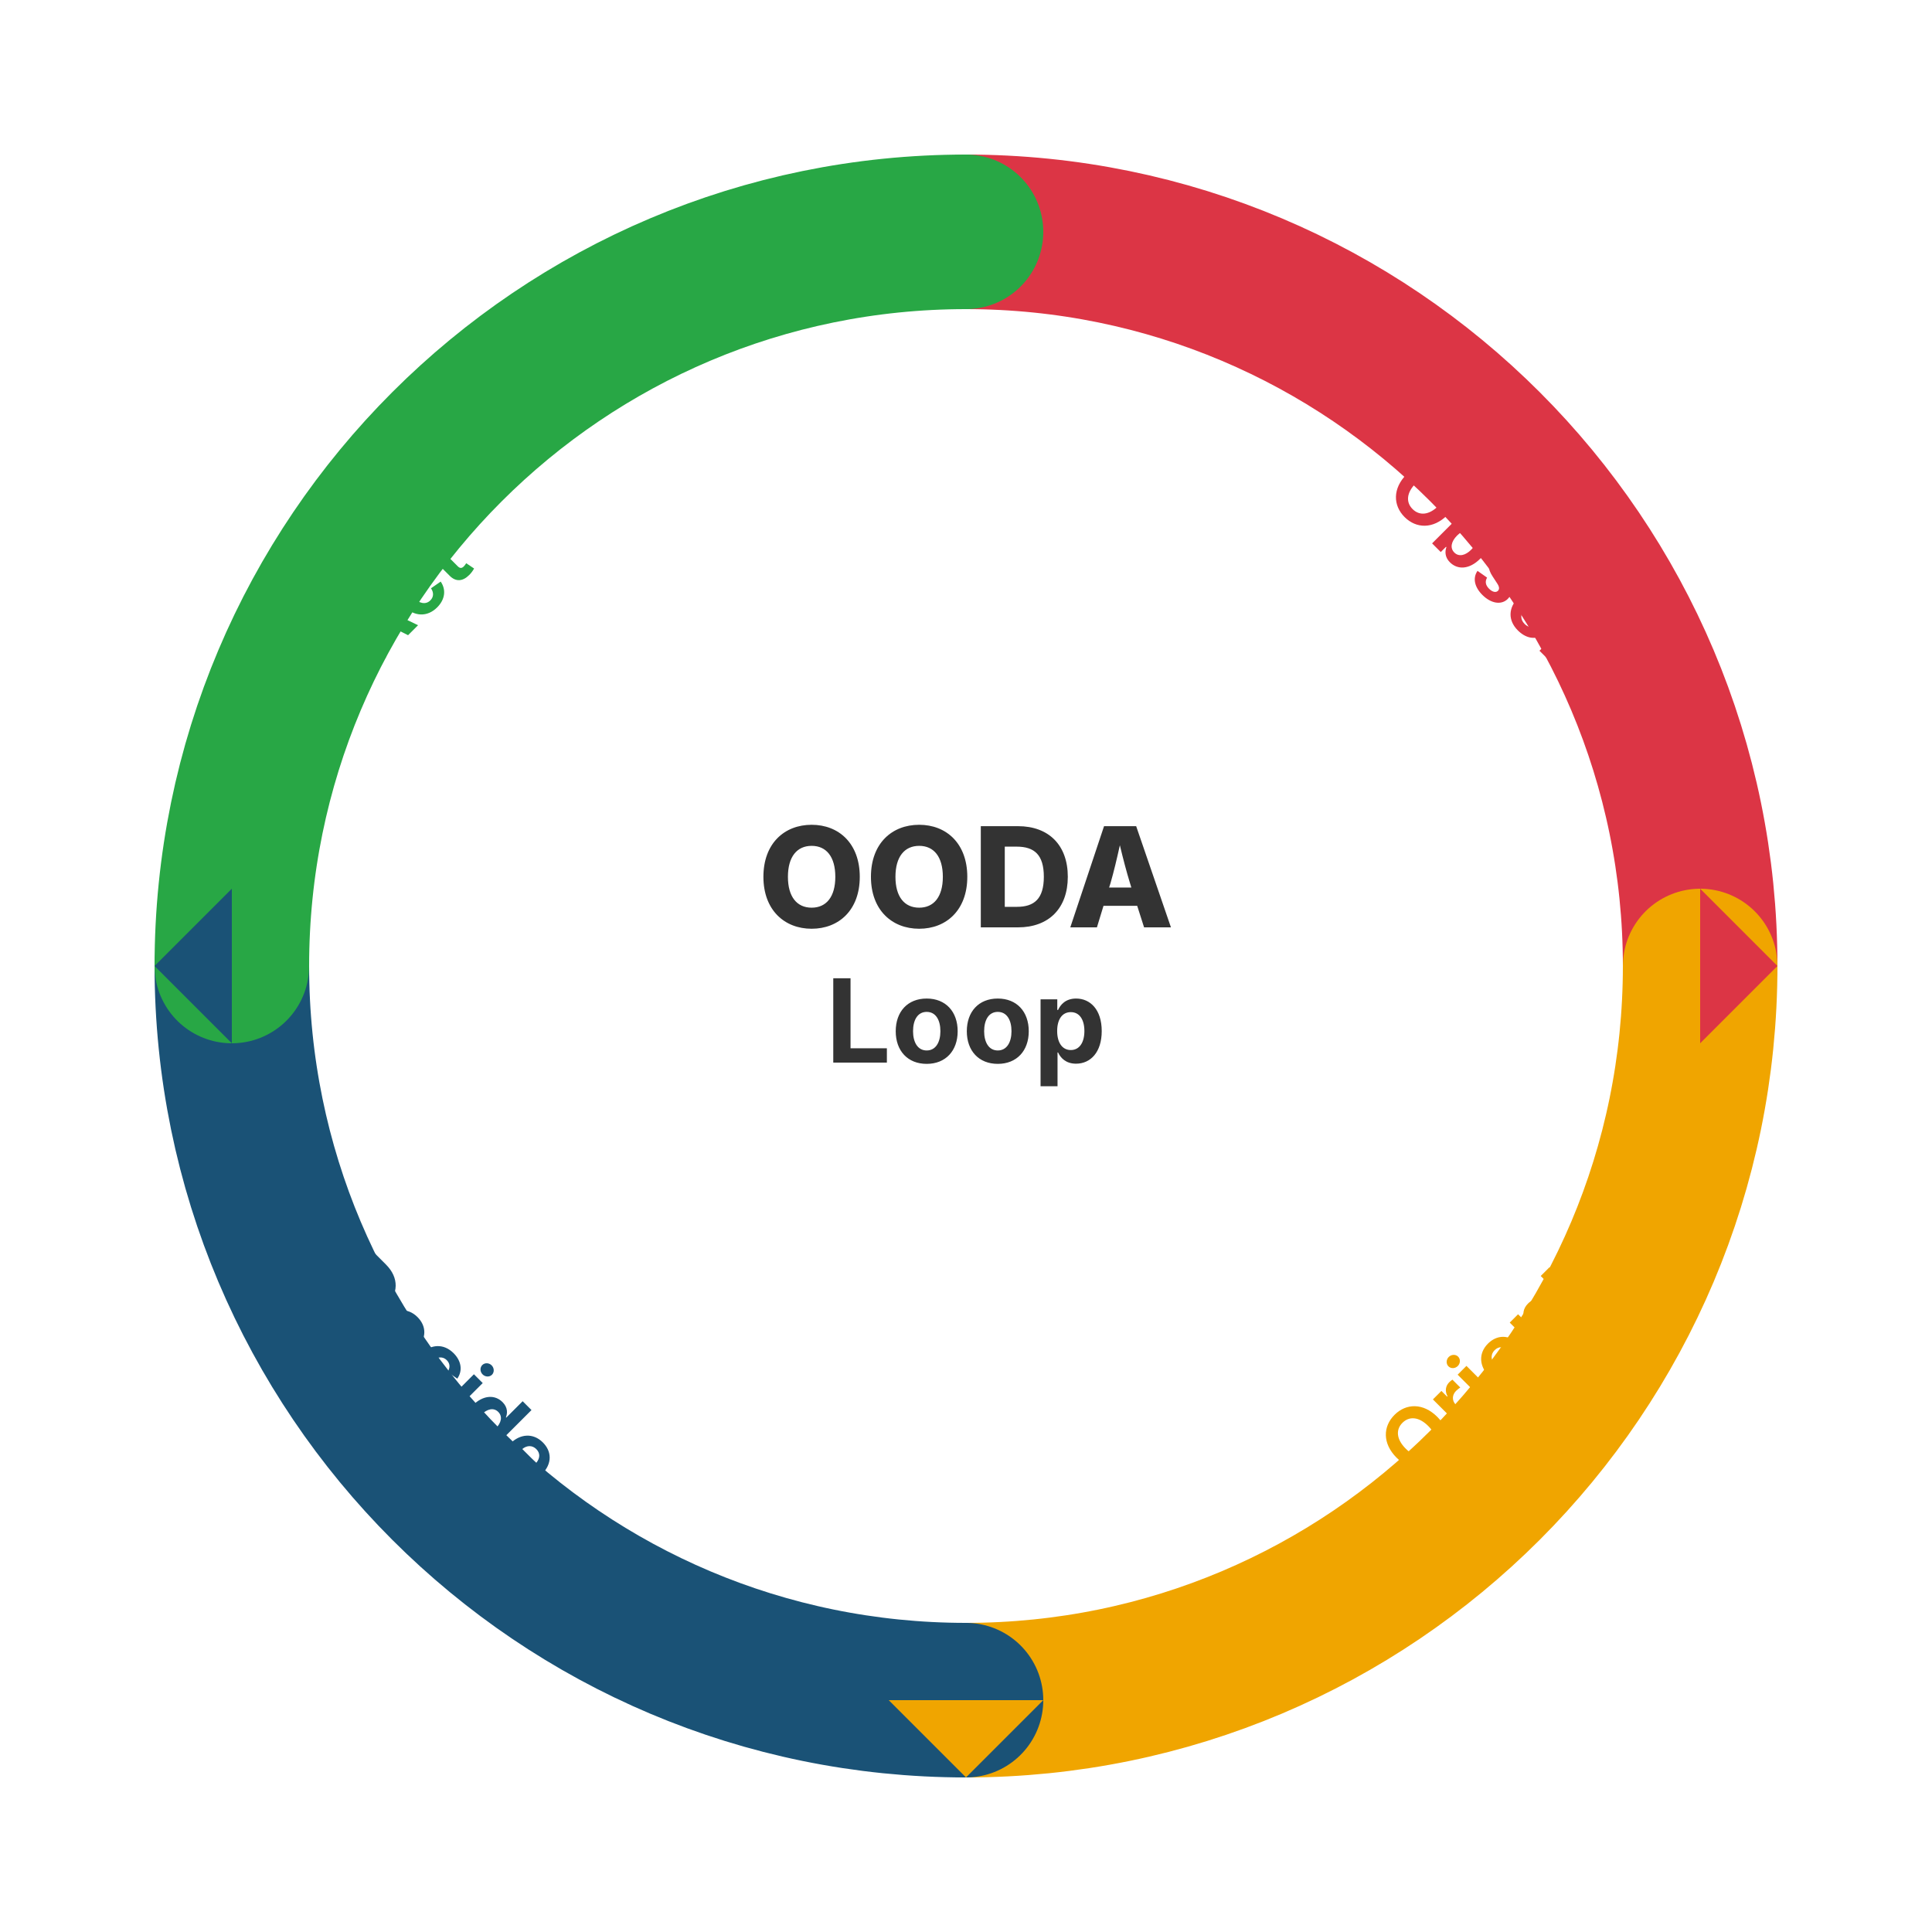
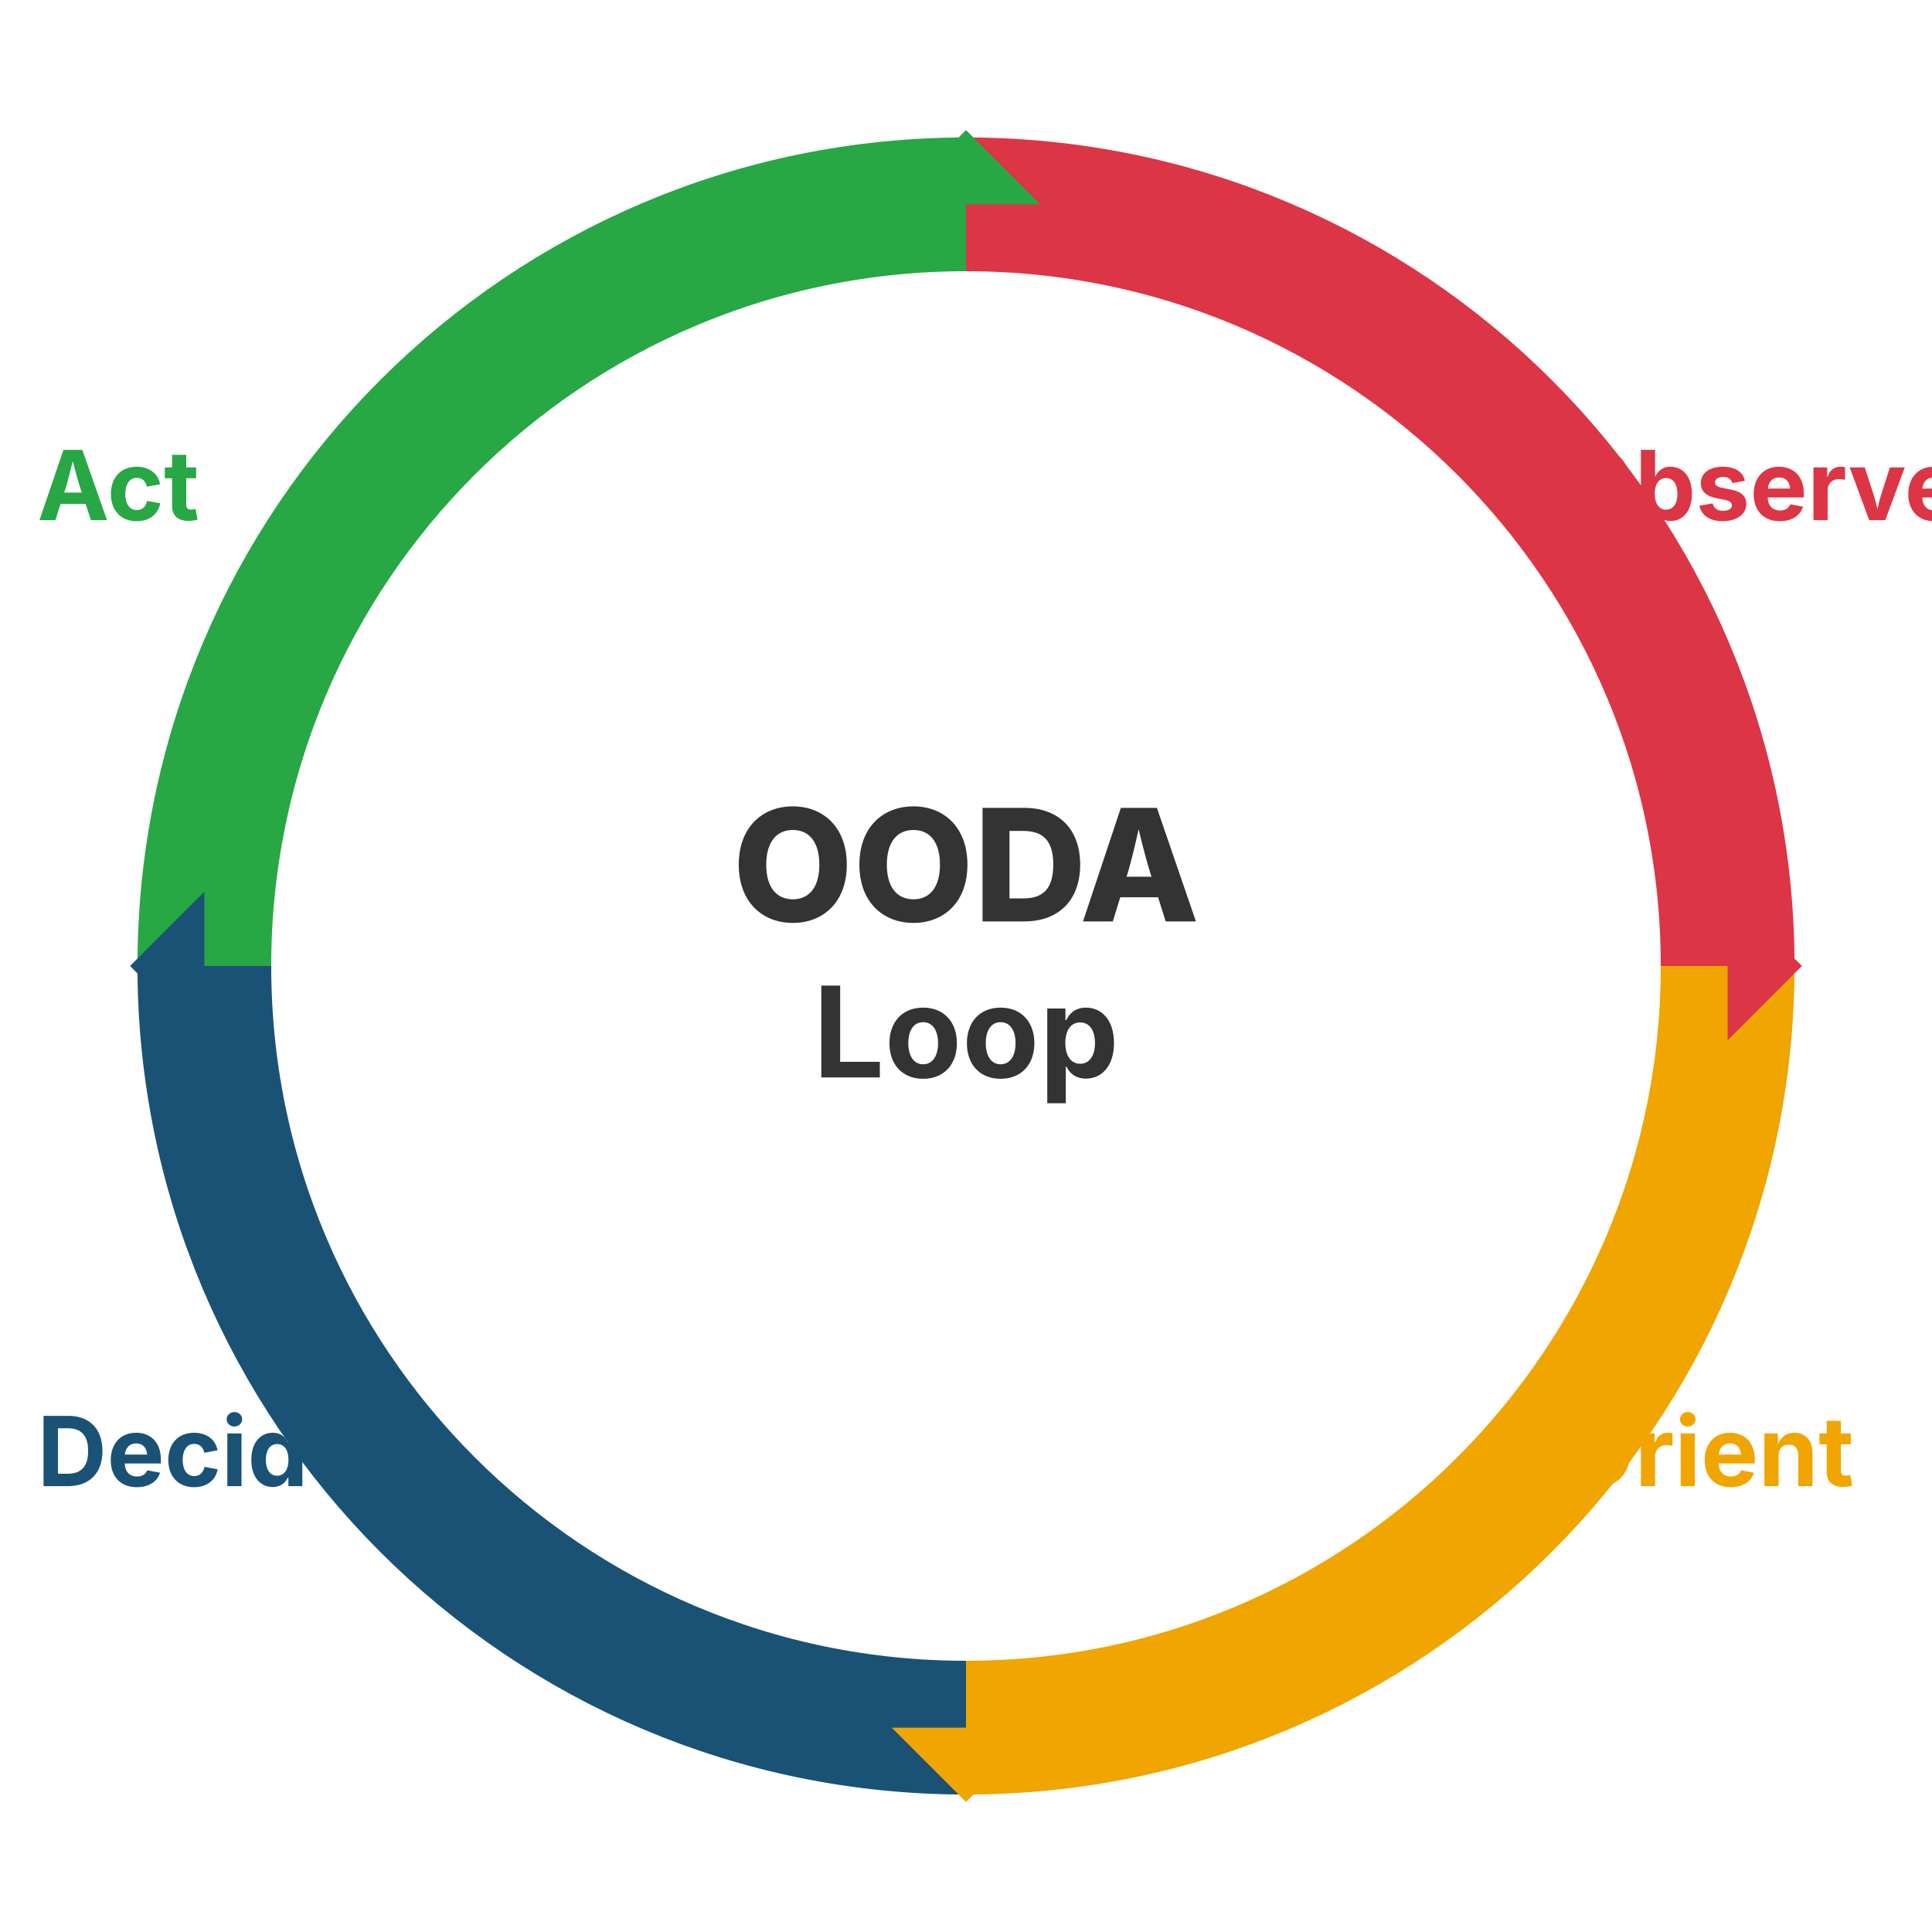
- <svg xmlns="http://www.w3.org/2000/svg" viewBox="0 0 500 500" font-family="system-ui, -apple-system, sans-serif">
-   <path d="M 250 60 A 190 190 0 0 1 440 250" fill="none" stroke="#dc3545" stroke-width="40" stroke-linecap="round" />
-   <path d="M 440 250 A 190 190 0 0 1 250 440" fill="none" stroke="#f0a500" stroke-width="40" stroke-linecap="round" />
-   <path d="M 250 440 A 190 190 0 0 1 60 250" fill="none" stroke="#1a5276" stroke-width="40" stroke-linecap="round" />
-   <path d="M 60 250 A 190 190 0 0 1 250 60" fill="none" stroke="#28a745" stroke-width="40" stroke-linecap="round" />
-   <polygon points="440,230 460,250 440,270" fill="#dc3545" />
-   <polygon points="270,440 250,460 230,440" fill="#f0a500" />
-   <polygon points="60,270 40,250 60,230" fill="#1a5276" />
-   <polygon points="230,60 250,40 270,60" fill="#28a745" />
-   <text x="390" y="160" text-anchor="middle" font-size="22" font-weight="700" fill="#dc3545" transform="rotate(45, 390, 160)">Observe</text>
-   <text x="390" y="360" text-anchor="middle" font-size="22" font-weight="700" fill="#f0a500" transform="rotate(-45, 390, 360)">Orient</text>
-   <text x="110" y="360" text-anchor="middle" font-size="22" font-weight="700" fill="#1a5276" transform="rotate(45, 110, 360)">Decide</text>
-   <text x="110" y="160" text-anchor="middle" font-size="22" font-weight="700" fill="#28a745" transform="rotate(-45, 110, 160)">Act</text>
-   <text x="250" y="240" text-anchor="middle" font-size="36" font-weight="800" fill="#333">OODA</text>
-   <text x="250" y="275" text-anchor="middle" font-size="30" font-weight="700" fill="#333">Loop</text>
+ <svg xmlns="http://www.w3.org/2000/svg" viewBox="0 0 520 520" font-family="system-ui, -apple-system, sans-serif">
+   <path d="M 260 55 A 205 205 0 0 1 465 260" fill="none" stroke="#dc3545" stroke-width="36" stroke-linecap="butt" />
+   <path d="M 465 260 A 205 205 0 0 1 260 465" fill="none" stroke="#f0a500" stroke-width="36" stroke-linecap="butt" />
+   <path d="M 260 465 A 205 205 0 0 1 55 260" fill="none" stroke="#1a5276" stroke-width="36" stroke-linecap="butt" />
+   <path d="M 55 260 A 205 205 0 0 1 260 55" fill="none" stroke="#28a745" stroke-width="36" stroke-linecap="butt" />
+   <polygon points="465,240 485,260 465,280" fill="#dc3545" />
+   <polygon points="280,465 260,485 240,465" fill="#f0a500" />
+   <polygon points="55,280 35,260 55,240" fill="#1a5276" />
+   <polygon points="240,55 260,35 280,55" fill="#28a745" />
+   <text x="420" y="140" text-anchor="start" font-size="26" font-weight="700" fill="#dc3545">Observe</text>
+   <text x="420" y="400" text-anchor="start" font-size="26" font-weight="700" fill="#f0a500">Orient</text>
+   <text x="10" y="400" text-anchor="start" font-size="26" font-weight="700" fill="#1a5276">Decide</text>
+   <text x="10" y="140" text-anchor="start" font-size="26" font-weight="700" fill="#28a745">Act</text>
+   <text x="260" y="248" text-anchor="middle" font-size="42" font-weight="800" fill="#333">OODA</text>
+   <text x="260" y="290" text-anchor="middle" font-size="34" font-weight="700" fill="#333">Loop</text>
</svg>
